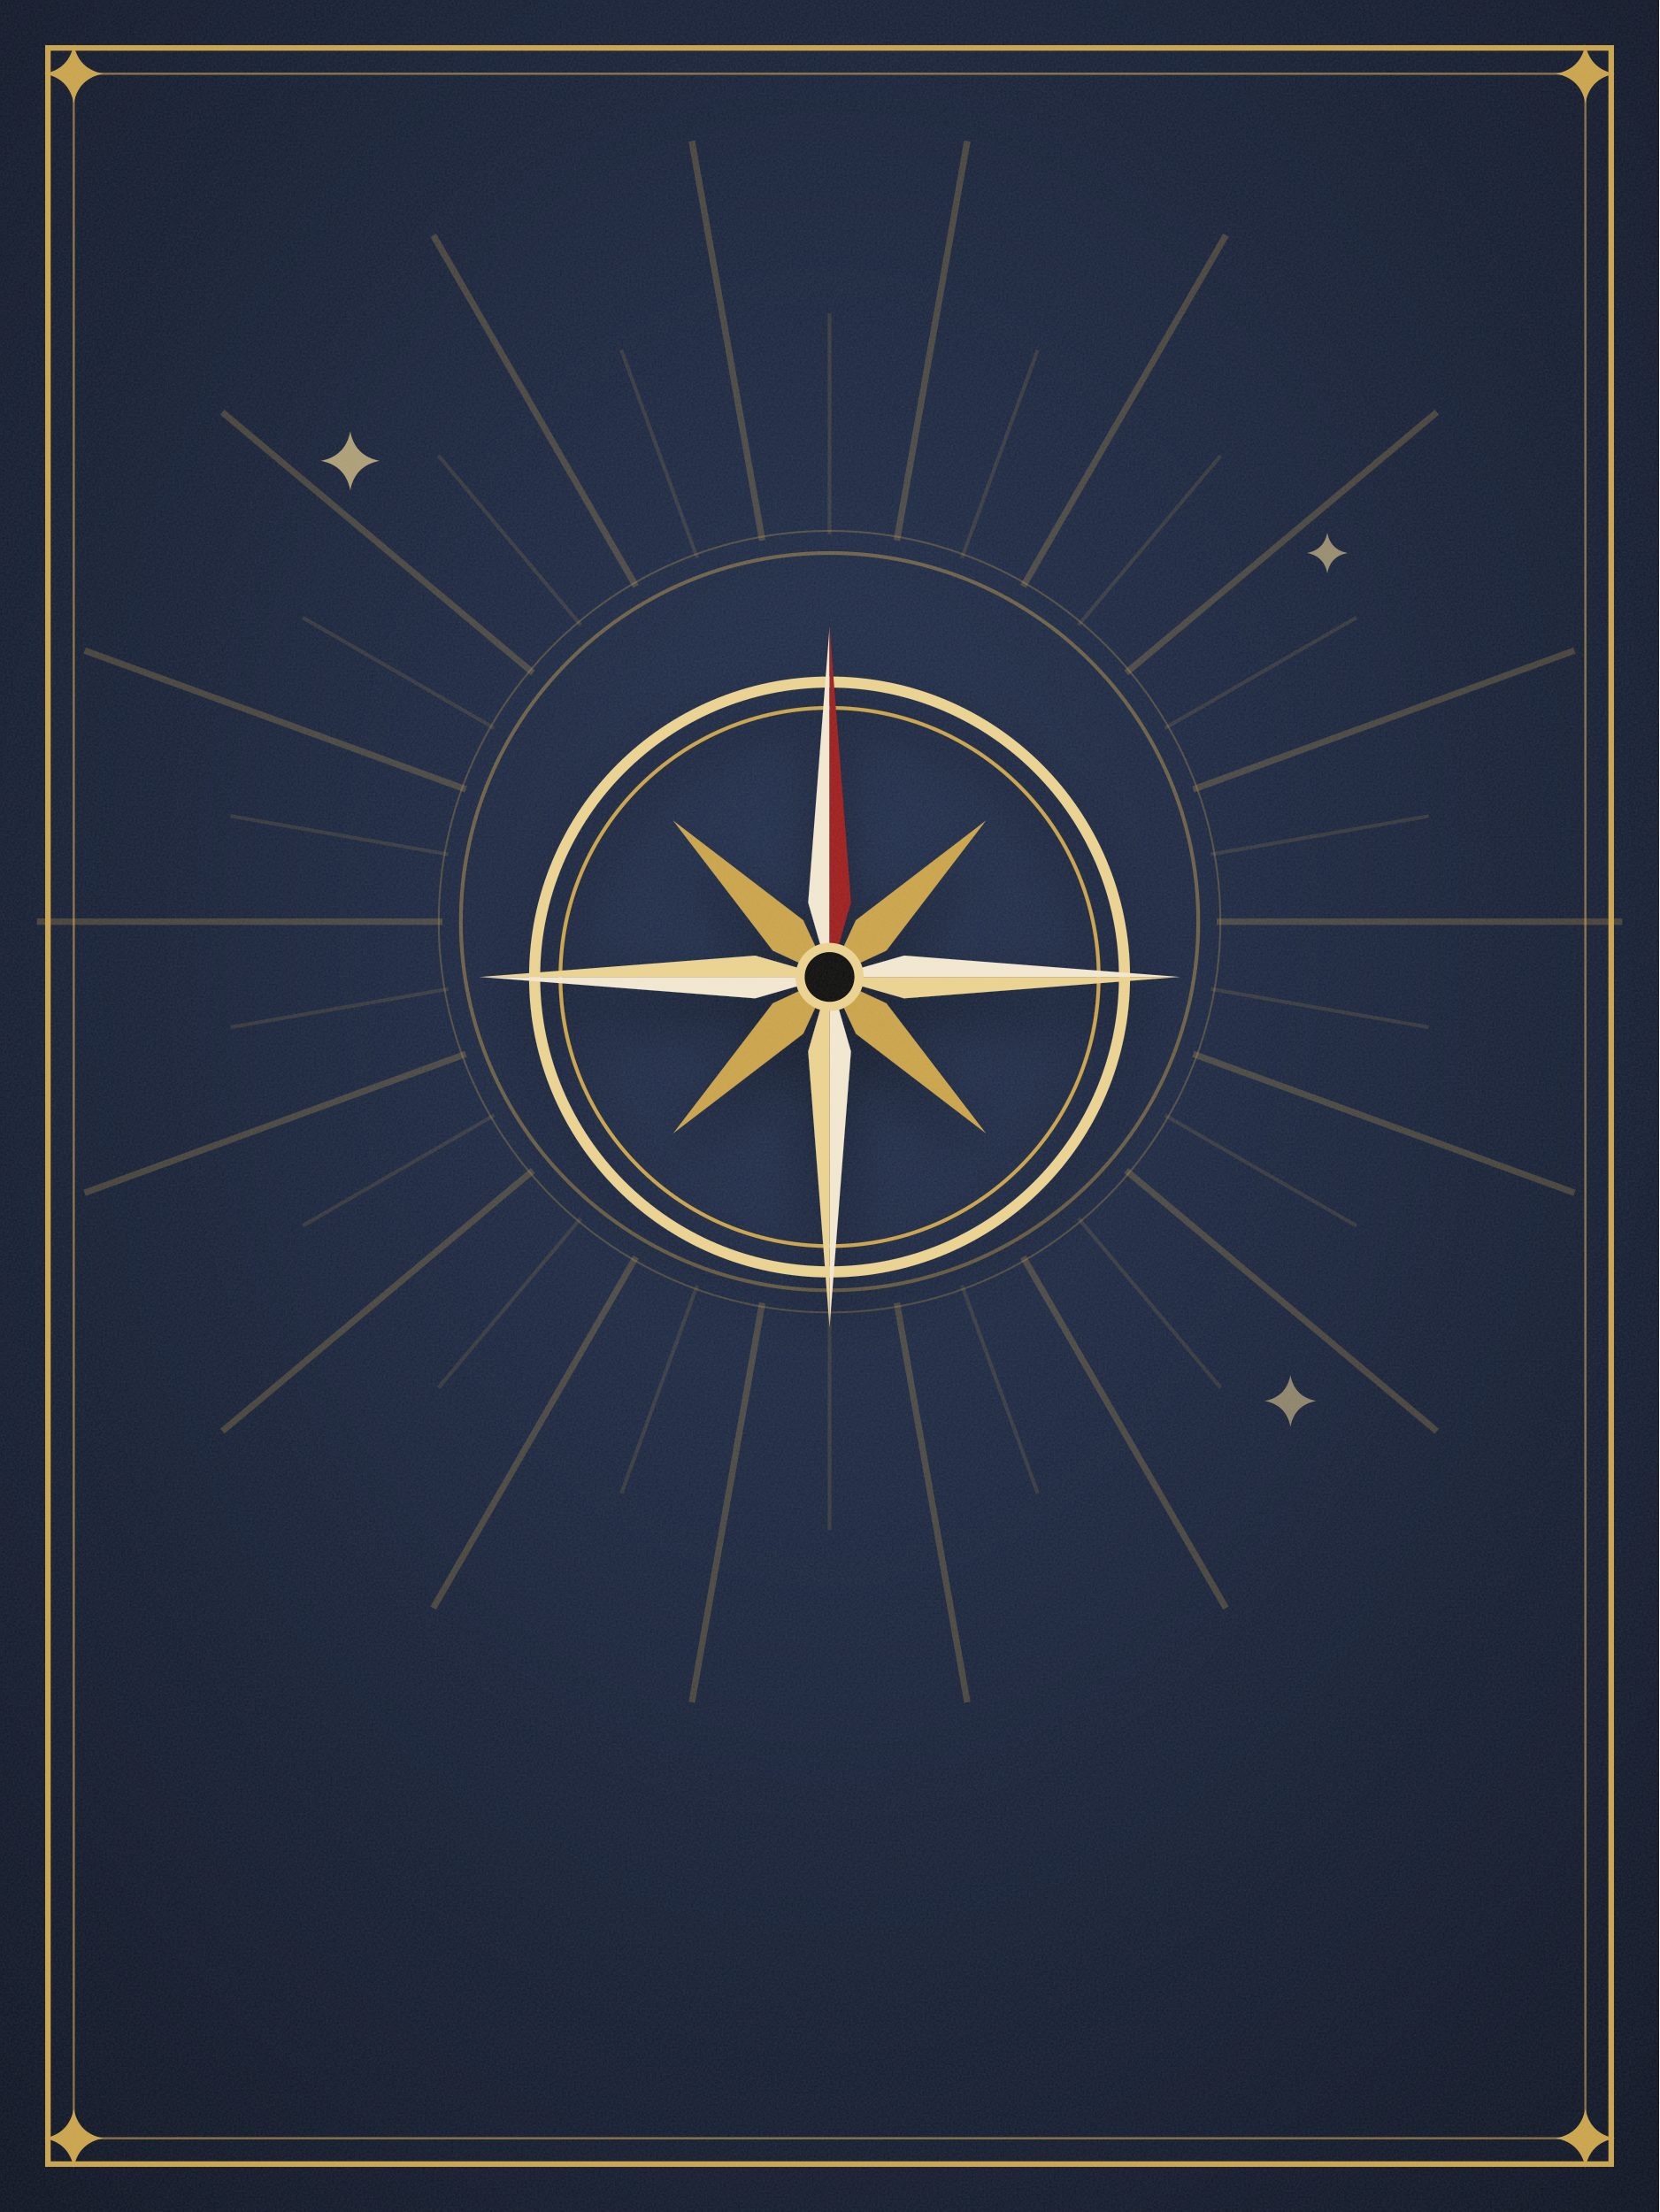
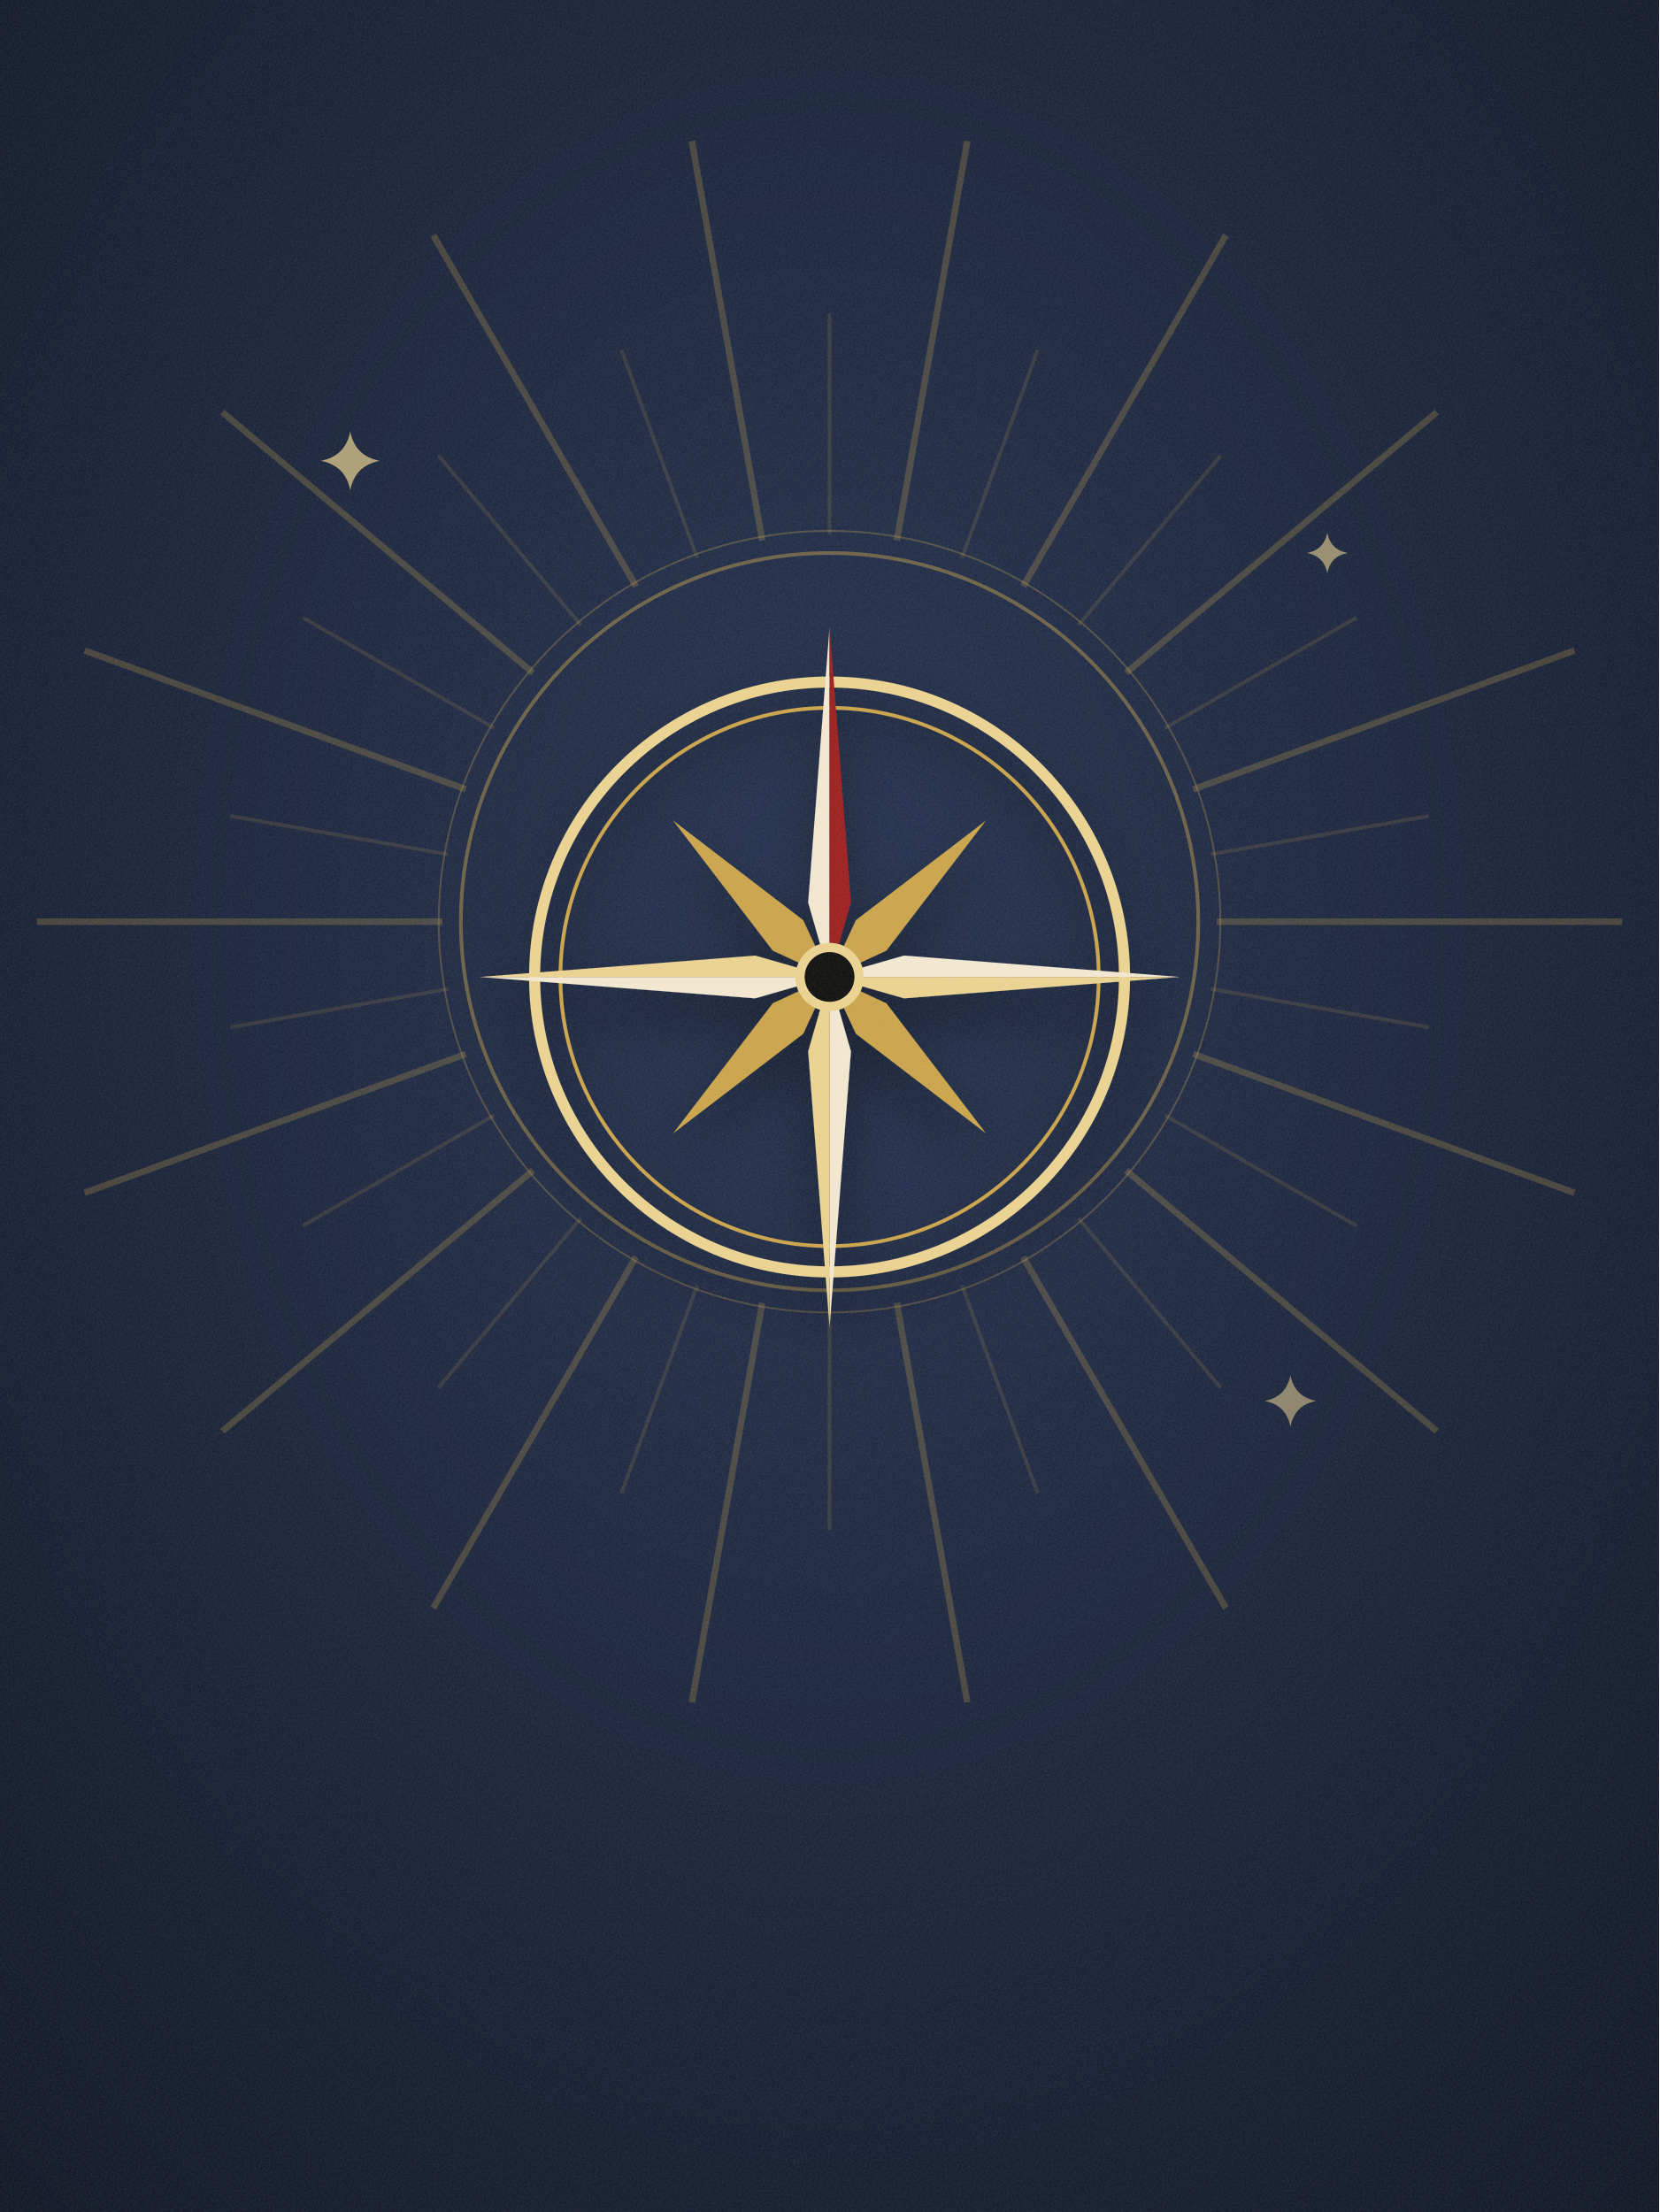
<svg xmlns="http://www.w3.org/2000/svg" viewBox="0 0 900 1200" width="900" height="1200">
  <defs>
    <radialGradient id="g" cx=".5" cy=".42" r=".8">
      <stop offset="0" stop-color="#22304f" />
      <stop offset="1" stop-color="#0b1120" />
    </radialGradient>
    <filter id="shadow" x="-20%" y="-20%" width="140%" height="140%">
      <feDropShadow dx="0" dy="14" stdDeviation="14" flood-color="#000" flood-opacity=".45" />
    </filter>
    <filter id="n">
      <feTurbulence type="fractalNoise" baseFrequency=".9" numOctaves="3" stitchTiles="stitch" />
      <feColorMatrix values="0 0 0 0 1 0 0 0 0 .9 0 0 0 0 .75 0 0 0 .1 0" />
    </filter>
  </defs>
  <rect width="900" height="1200" fill="url(#g)" />
  <line x1="660.0" y1="500.0" x2="880.0" y2="500.0" stroke="#c9a24a" stroke-width="3.5" opacity="0.26" />
  <line x1="656.8" y1="536.5" x2="775.0" y2="557.3" stroke="#c9a24a" stroke-width="2" opacity="0.16" />
  <line x1="647.3" y1="571.8" x2="854.1" y2="647.1" stroke="#c9a24a" stroke-width="3.5" opacity="0.26" />
  <line x1="631.9" y1="605.0" x2="735.8" y2="665.0" stroke="#c9a24a" stroke-width="2" opacity="0.16" />
  <line x1="610.9" y1="635.0" x2="779.4" y2="776.4" stroke="#c9a24a" stroke-width="3.5" opacity="0.26" />
  <line x1="585.0" y1="660.9" x2="662.1" y2="752.8" stroke="#c9a24a" stroke-width="2" opacity="0.16" />
  <line x1="555.0" y1="681.9" x2="665.0" y2="872.4" stroke="#c9a24a" stroke-width="3.5" opacity="0.26" />
  <line x1="521.8" y1="697.3" x2="562.9" y2="810.1" stroke="#c9a24a" stroke-width="2" opacity="0.16" />
  <line x1="486.5" y1="706.8" x2="524.7" y2="923.5" stroke="#c9a24a" stroke-width="3.5" opacity="0.26" />
  <line x1="450.0" y1="710.0" x2="450.0" y2="830.0" stroke="#c9a24a" stroke-width="2" opacity="0.16" />
  <line x1="413.5" y1="706.8" x2="375.3" y2="923.5" stroke="#c9a24a" stroke-width="3.5" opacity="0.26" />
  <line x1="378.2" y1="697.3" x2="337.1" y2="810.1" stroke="#c9a24a" stroke-width="2" opacity="0.16" />
  <line x1="345.0" y1="681.9" x2="235.0" y2="872.4" stroke="#c9a24a" stroke-width="3.5" opacity="0.26" />
  <line x1="315.0" y1="660.9" x2="237.9" y2="752.8" stroke="#c9a24a" stroke-width="2" opacity="0.16" />
  <line x1="289.1" y1="635.0" x2="120.6" y2="776.4" stroke="#c9a24a" stroke-width="3.5" opacity="0.26" />
  <line x1="268.1" y1="605.0" x2="164.2" y2="665.0" stroke="#c9a24a" stroke-width="2" opacity="0.16" />
  <line x1="252.7" y1="571.8" x2="45.9" y2="647.1" stroke="#c9a24a" stroke-width="3.5" opacity="0.26" />
  <line x1="243.2" y1="536.5" x2="125.0" y2="557.3" stroke="#c9a24a" stroke-width="2" opacity="0.16" />
  <line x1="240.0" y1="500.0" x2="20.0" y2="500.0" stroke="#c9a24a" stroke-width="3.5" opacity="0.26" />
  <line x1="243.2" y1="463.5" x2="125.0" y2="442.7" stroke="#c9a24a" stroke-width="2" opacity="0.16" />
  <line x1="252.7" y1="428.2" x2="45.9" y2="352.9" stroke="#c9a24a" stroke-width="3.5" opacity="0.26" />
  <line x1="268.1" y1="395.0" x2="164.2" y2="335.0" stroke="#c9a24a" stroke-width="2" opacity="0.16" />
  <line x1="289.1" y1="365.0" x2="120.6" y2="223.6" stroke="#c9a24a" stroke-width="3.5" opacity="0.26" />
  <line x1="315.0" y1="339.1" x2="237.9" y2="247.2" stroke="#c9a24a" stroke-width="2" opacity="0.16" />
  <line x1="345.0" y1="318.1" x2="235.0" y2="127.6" stroke="#c9a24a" stroke-width="3.5" opacity="0.26" />
  <line x1="378.2" y1="302.7" x2="337.1" y2="189.9" stroke="#c9a24a" stroke-width="2" opacity="0.16" />
  <line x1="413.5" y1="293.2" x2="375.3" y2="76.5" stroke="#c9a24a" stroke-width="3.5" opacity="0.26" />
  <line x1="450.0" y1="290.0" x2="450.0" y2="170.0" stroke="#c9a24a" stroke-width="2" opacity="0.16" />
  <line x1="486.5" y1="293.2" x2="524.7" y2="76.5" stroke="#c9a24a" stroke-width="3.5" opacity="0.26" />
  <line x1="521.8" y1="302.7" x2="562.9" y2="189.9" stroke="#c9a24a" stroke-width="2" opacity="0.16" />
  <line x1="555.0" y1="318.1" x2="665.0" y2="127.6" stroke="#c9a24a" stroke-width="3.5" opacity="0.26" />
  <line x1="585.0" y1="339.1" x2="662.1" y2="247.2" stroke="#c9a24a" stroke-width="2" opacity="0.16" />
  <line x1="610.9" y1="365.0" x2="779.4" y2="223.6" stroke="#c9a24a" stroke-width="3.5" opacity="0.26" />
  <line x1="631.9" y1="395.0" x2="735.8" y2="335.0" stroke="#c9a24a" stroke-width="2" opacity="0.16" />
  <line x1="647.3" y1="428.2" x2="854.1" y2="352.9" stroke="#c9a24a" stroke-width="3.5" opacity="0.26" />
  <line x1="656.8" y1="463.5" x2="775.0" y2="442.7" stroke="#c9a24a" stroke-width="2" opacity="0.16" />
  <circle cx="450" cy="500" r="200" fill="none" stroke="#c9a24a" stroke-width="2" opacity=".45" />
  <circle cx="450" cy="500" r="212" fill="none" stroke="#c9a24a" stroke-width="1" opacity=".3" />
  <g filter="url(#shadow)">
    <circle cx="450" cy="530" r="160" fill="none" stroke="#e9d18f" stroke-width="6" />
    <circle cx="450" cy="530" r="146" fill="none" stroke="#c9a24a" stroke-width="2" />
    <path d="M450 530L480.8 544.3L534.9 614.9L464.3 560.8Z" fill="#c9a24a" />
    <path d="M450 530L435.7 560.8L365.1 614.9L419.2 544.3Z" fill="#c9a24a" />
    <path d="M450 530L419.2 515.7L365.1 445.1L435.7 499.2Z" fill="#c9a24a" />
    <path d="M450 530L464.3 499.2L534.9 445.1L480.8 515.7Z" fill="#c9a24a" />
    <path d="M450 530L438.4 489.6L450.0 340.0Z" fill="#f1e6cf" />
    <path d="M450 530L461.6 489.6L450.0 340.0Z" fill="#9b1c1c" />
    <path d="M450 530L490.4 518.4L640.0 530.0Z" fill="#f1e6cf" />
    <path d="M450 530L490.4 541.6L640.0 530.0Z" fill="#e9d18f" />
    <path d="M450 530L461.6 570.4L450.0 720.0Z" fill="#f1e6cf" />
    <path d="M450 530L438.4 570.4L450.0 720.0Z" fill="#e9d18f" />
    <path d="M450 530L409.6 541.6L260.0 530.0Z" fill="#f1e6cf" />
    <path d="M450 530L409.6 518.4L260.0 530.0Z" fill="#e9d18f" />
    <circle cx="450" cy="530" r="16" fill="#0d0a09" stroke="#e9d18f" stroke-width="5" />
  </g>
  <path d="M190 234Q192.56 247.44 206 250Q192.56 252.56 190 266Q187.44 252.56 174 250Q187.44 247.44 190 234Z" fill="#e9d18f" opacity="0.7" />
  <path d="M720 289Q721.76 298.24 731 300Q721.76 301.76 720 311Q718.24 301.76 709 300Q718.24 298.24 720 289Z" fill="#e9d18f" opacity="0.6" />
  <path d="M700 746Q702.24 757.76 714 760Q702.24 762.24 700 774Q697.76 762.24 686 760Q697.76 757.76 700 746Z" fill="#e9d18f" opacity="0.55" />
-   <rect x="26" y="26" width="848" height="1148" fill="none" stroke="#c9a24a" stroke-width="3" />
-   <rect x="40" y="40" width="820" height="1120" fill="none" stroke="#c9a24a" stroke-width="1.2" opacity=".6" />
-   <path d="M40 24Q42.56 37.44 56 40Q42.56 42.56 40 56Q37.44 42.56 24 40Q37.44 37.44 40 24Z" fill="#c9a24a" opacity="1" />
-   <path d="M860 24Q862.56 37.44 876 40Q862.56 42.56 860 56Q857.44 42.56 844 40Q857.44 37.44 860 24Z" fill="#c9a24a" opacity="1" />
-   <path d="M40 1144Q42.56 1157.44 56 1160Q42.56 1162.56 40 1176Q37.44 1162.56 24 1160Q37.44 1157.44 40 1144Z" fill="#c9a24a" opacity="1" />
-   <path d="M860 1144Q862.56 1157.44 876 1160Q862.56 1162.56 860 1176Q857.44 1162.56 844 1160Q857.44 1157.44 860 1144Z" fill="#c9a24a" opacity="1" />
  <rect width="900" height="1200" filter="url(#n)" />
</svg>
